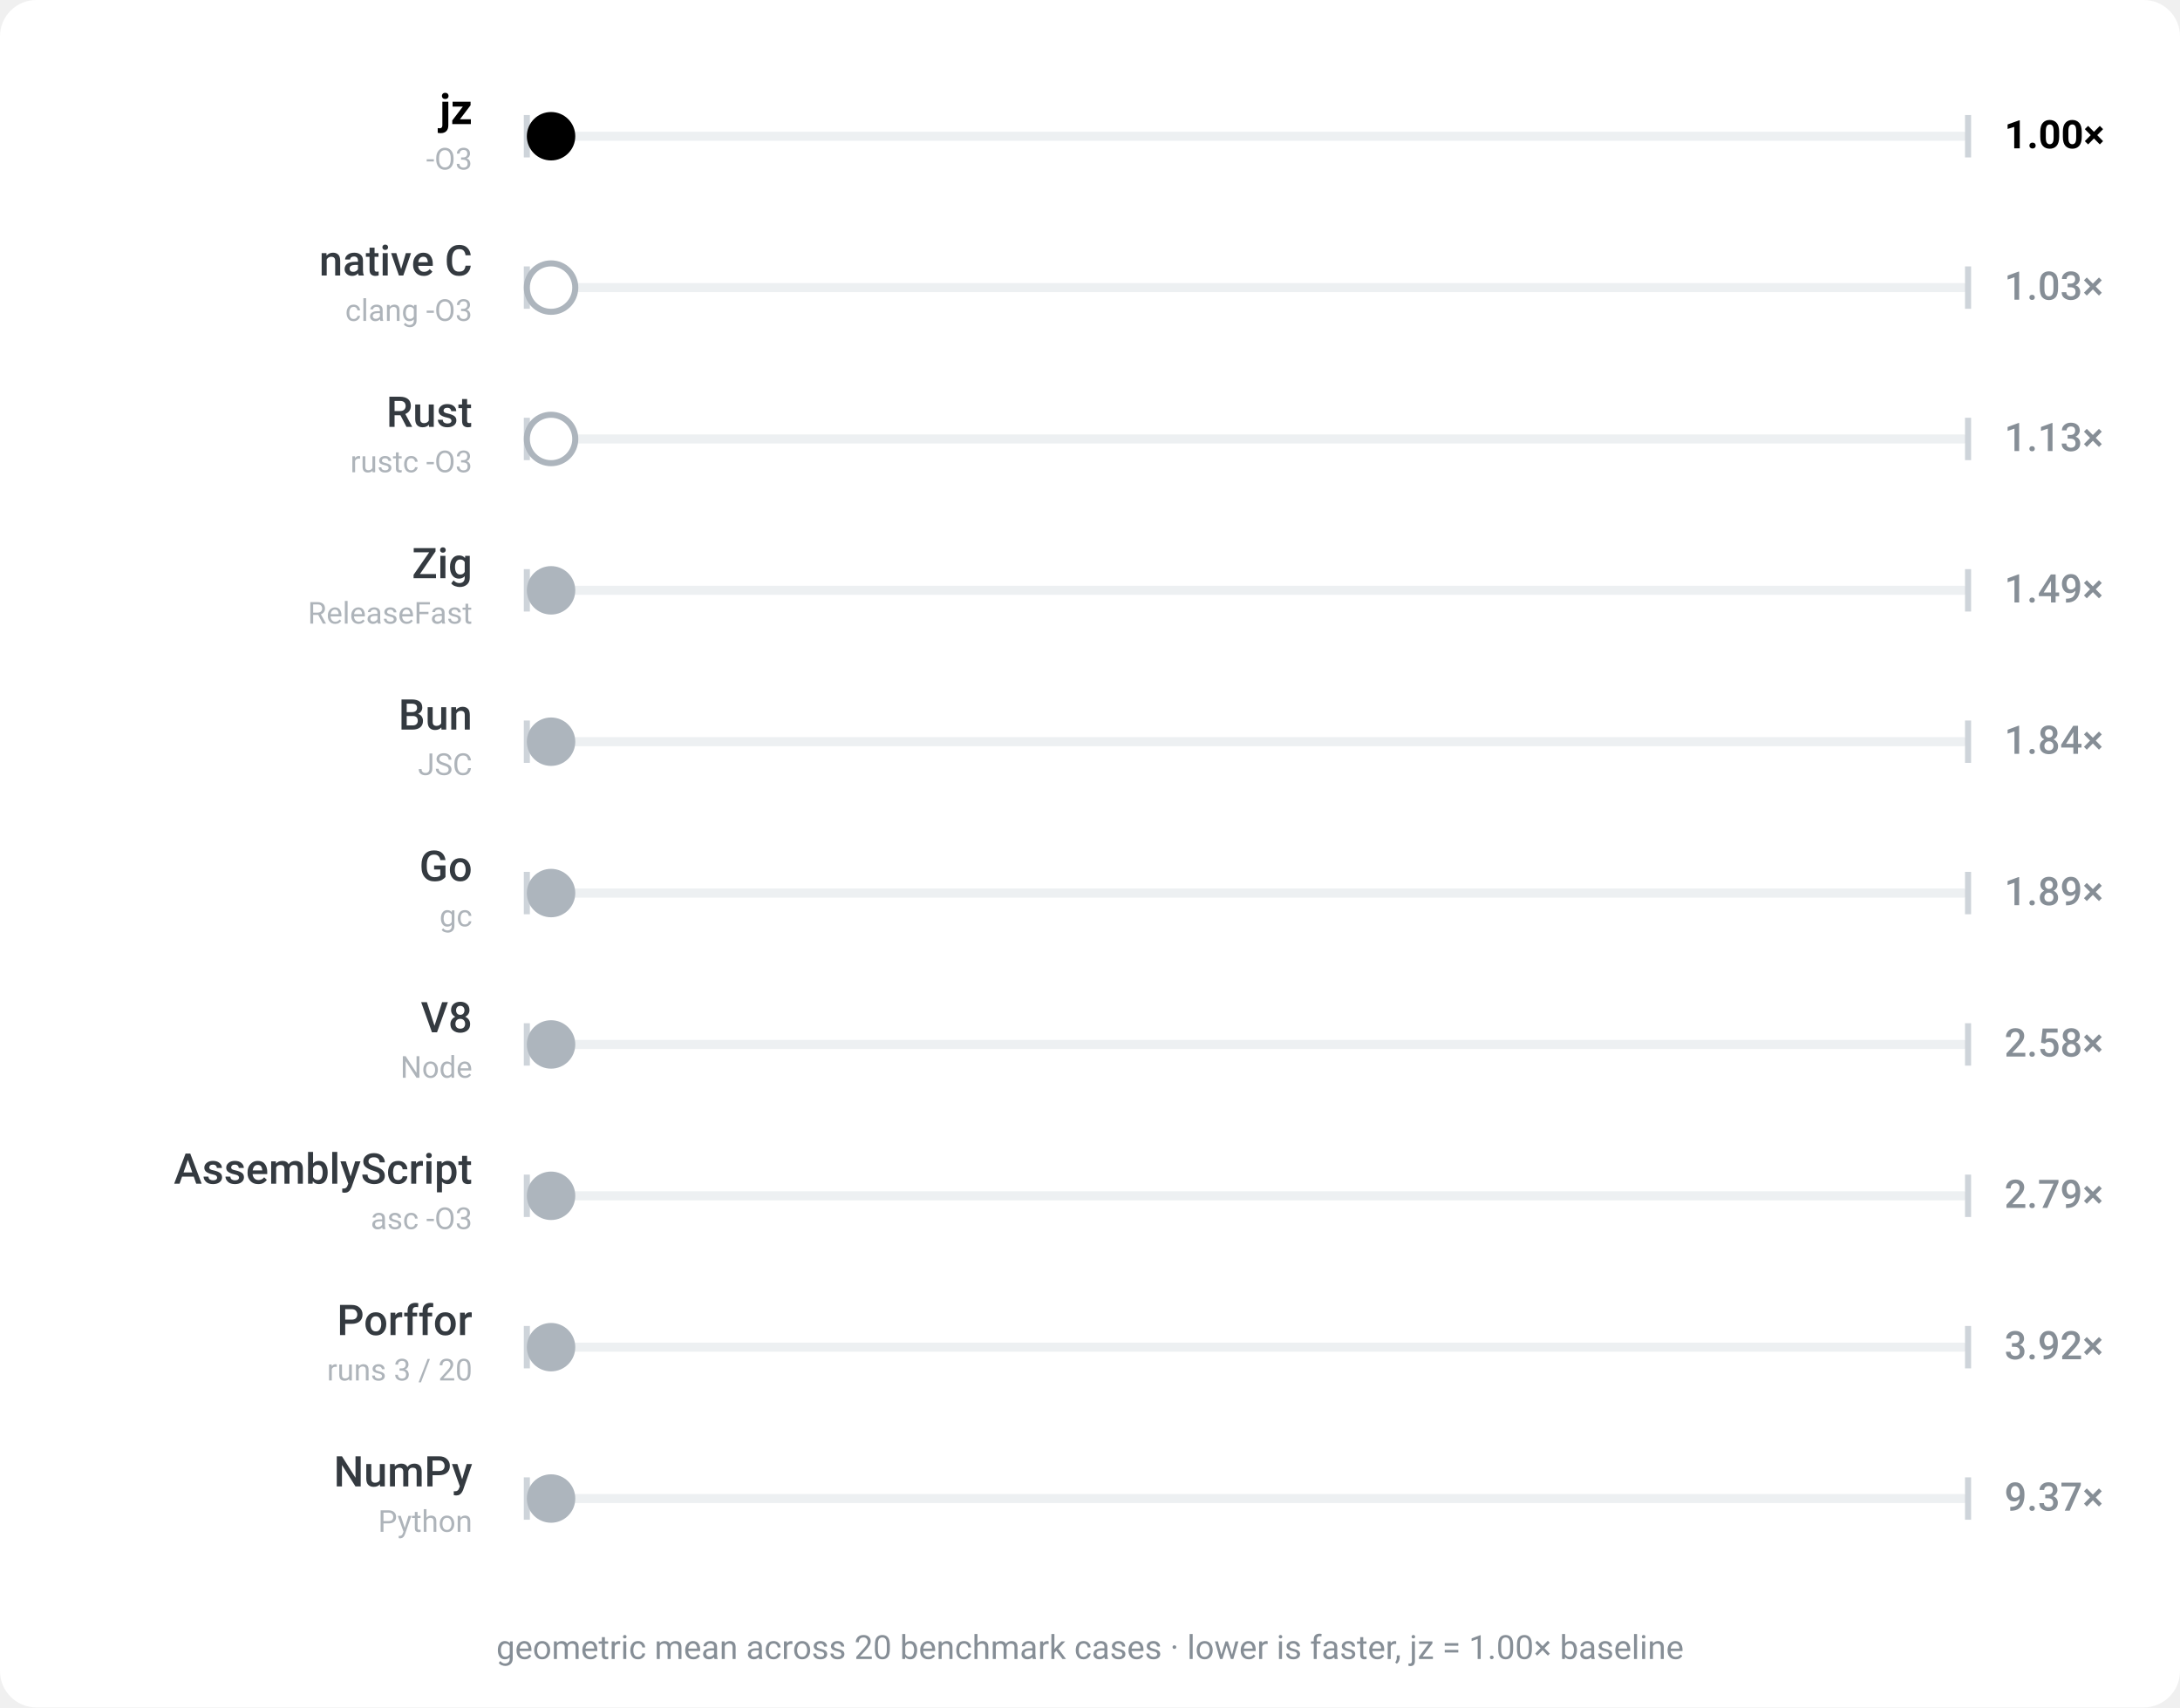
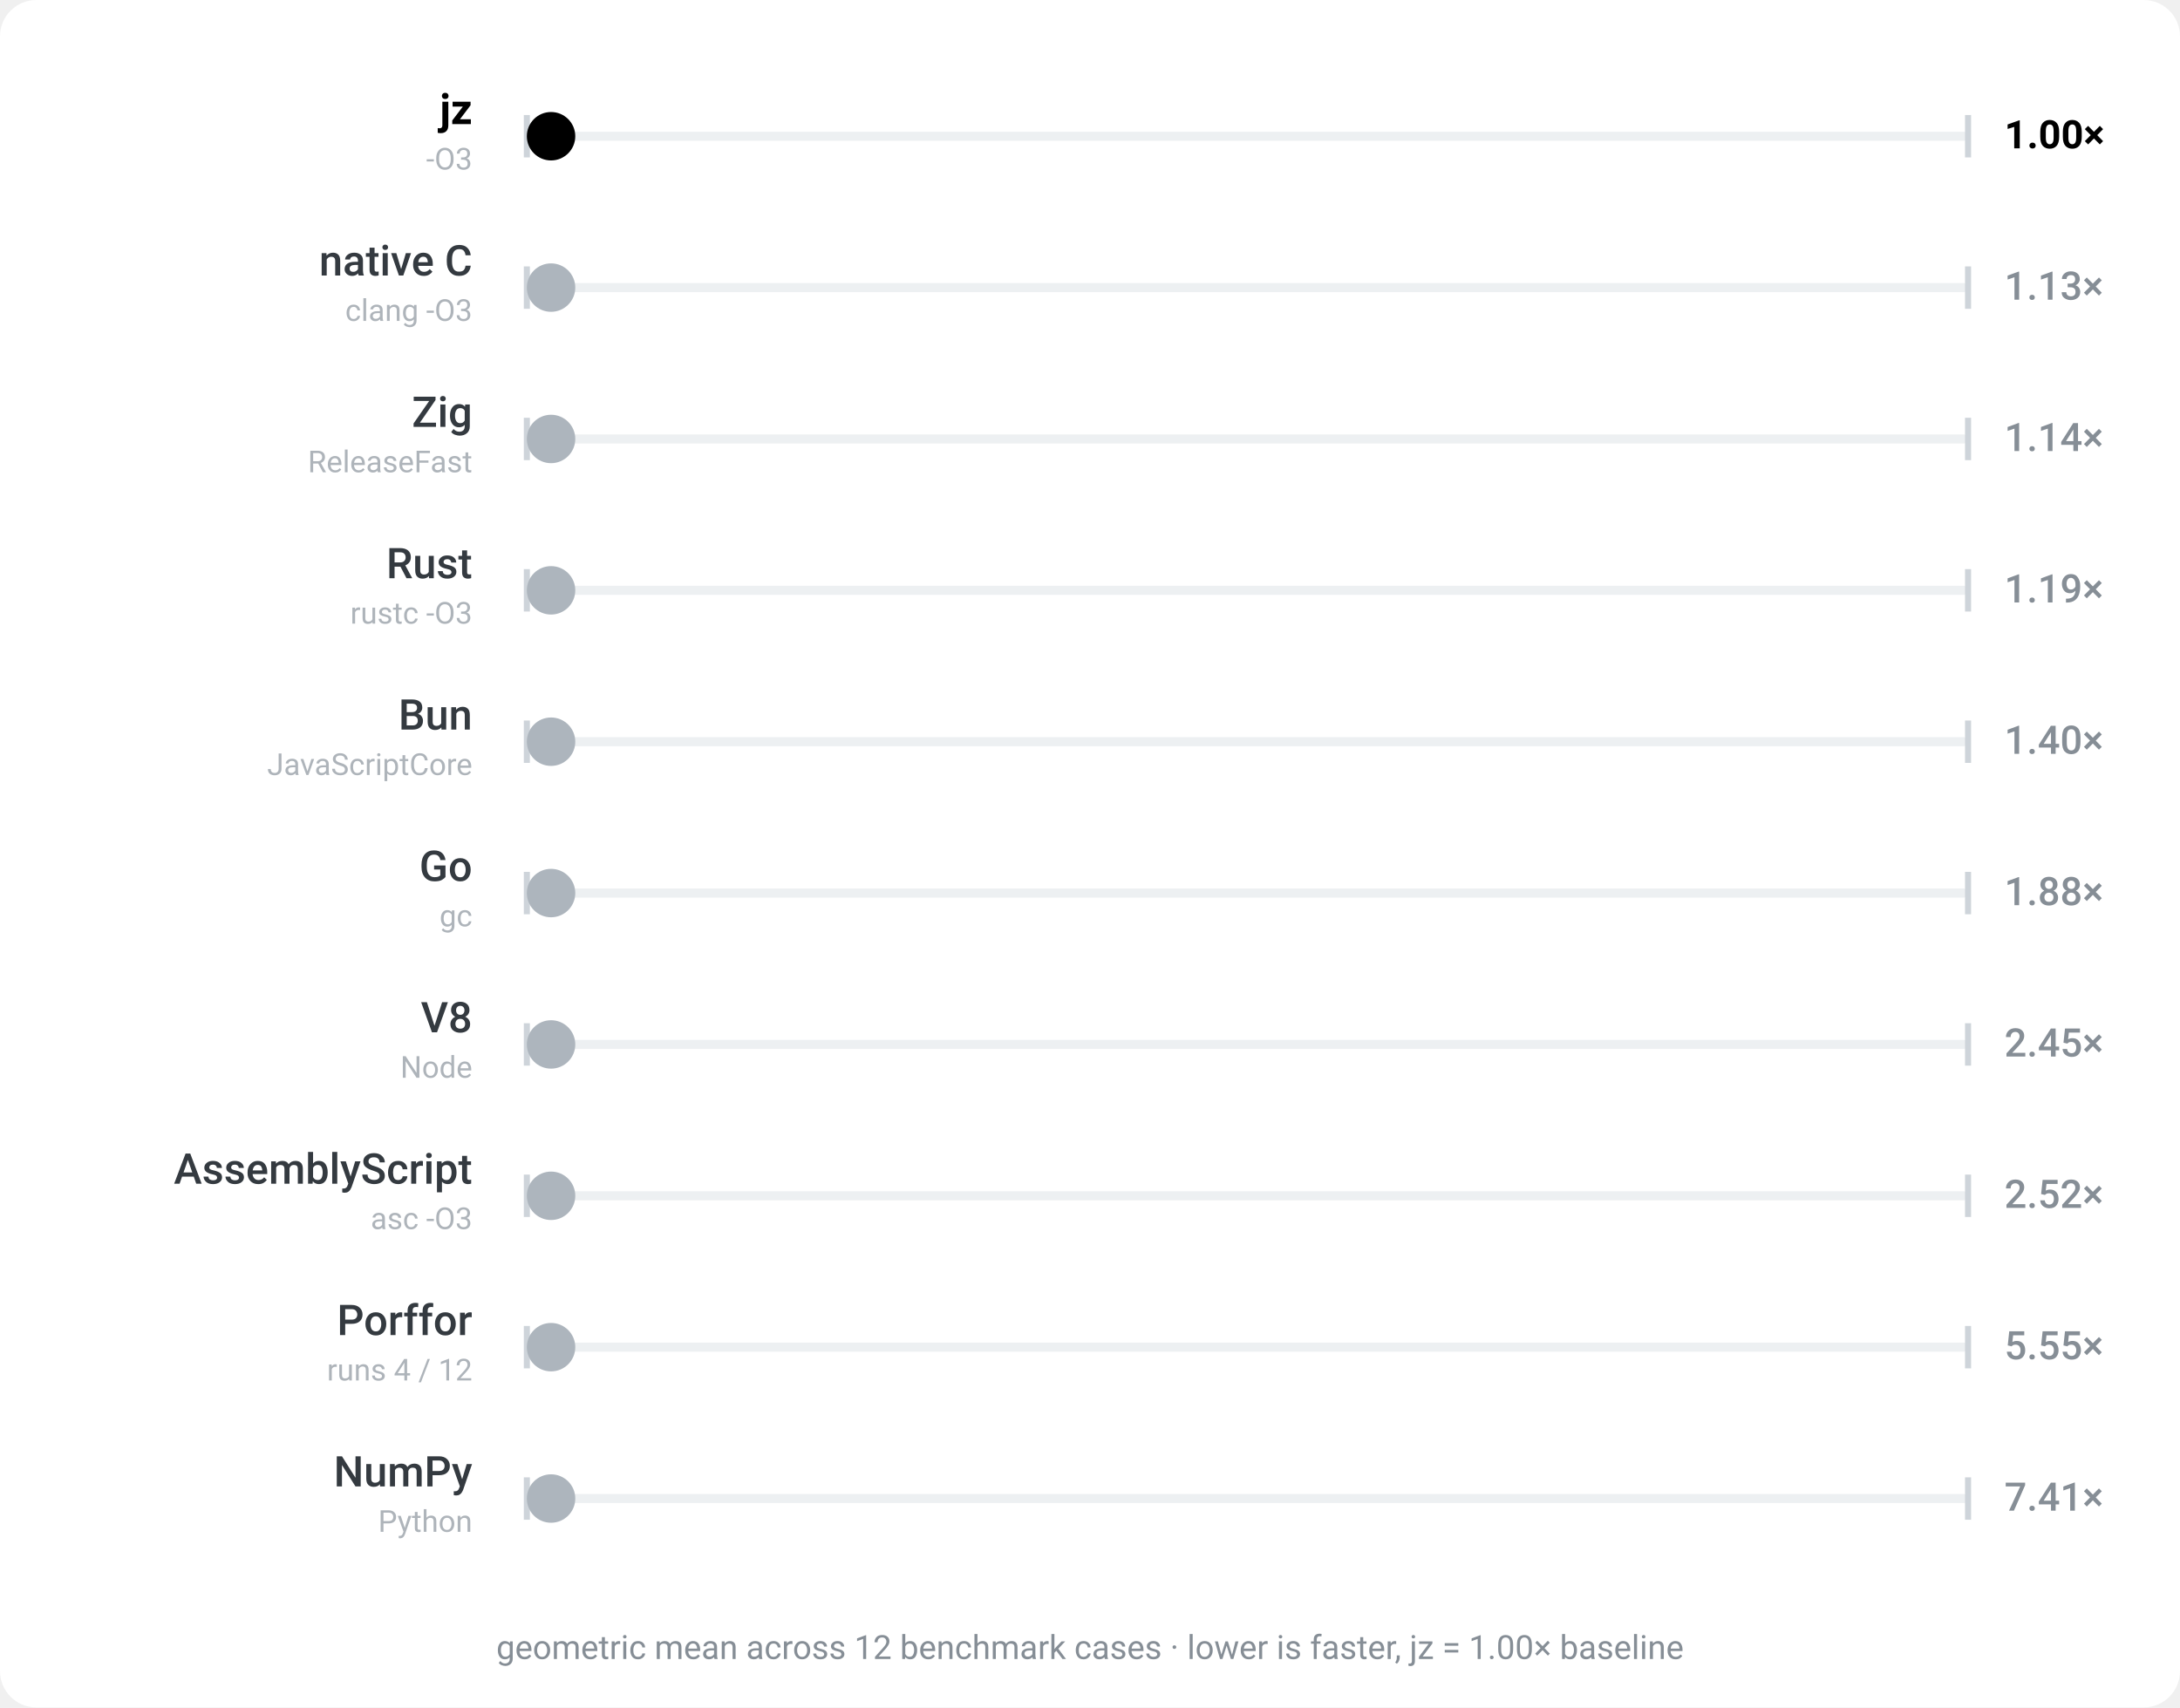
- <svg xmlns="http://www.w3.org/2000/svg" viewBox="0 0 720 564" width="720" height="564" role="img" aria-label="jz benchmark — geometric mean across 20 benchmark cases · lower is faster, jz = 1.00× baseline; each ball's speed is proportional to that engine's geometric-mean runtime across the corpus">
+ <svg xmlns="http://www.w3.org/2000/svg" viewBox="0 0 720 564" width="720" height="564" role="img" aria-label="jz benchmark — geometric mean across 12 benchmark cases · lower is faster, jz = 1.00× baseline; each ball's speed is proportional to that engine's geometric-mean runtime across the corpus">
  <rect width="720" height="564" rx="12" fill="#ffffff" />
  <g font-family="-apple-system,BlinkMacSystemFont,'Segoe UI',Roboto,sans-serif">
    <rect x="174" y="43.5" width="476" height="3" rx="1.5" fill="#edf0f2" />
    <line x1="174" y1="38" x2="174" y2="52" stroke="#ced4da" stroke-width="2" />
    <line x1="650" y1="38" x2="650" y2="52" stroke="#ced4da" stroke-width="2" />
    <text x="156" y="41" text-anchor="end" font-size="14" font-weight="700" fill="#000000">jz</text>
    <text x="156" y="56" text-anchor="end" font-size="10" fill="#aeb4ba">-O3</text>
    <text x="662" y="49" font-size="13" font-weight="700" fill="#000000">1.00×</text>
    <circle cx="182.0" cy="45" r="8" fill="#000000">
      <animate attributeName="cx" dur="1.6s" repeatCount="indefinite" calcMode="linear" keyTimes="0;0.5;1" values="182.0;642.0;182.0" begin="-0.00s" />
    </circle>
  </g>
  <g font-family="-apple-system,BlinkMacSystemFont,'Segoe UI',Roboto,sans-serif">
    <rect x="174" y="93.5" width="476" height="3" rx="1.5" fill="#edf0f2" />
    <line x1="174" y1="88" x2="174" y2="102" stroke="#ced4da" stroke-width="2" />
    <line x1="650" y1="88" x2="650" y2="102" stroke="#ced4da" stroke-width="2" />
    <text x="156" y="91" text-anchor="end" font-size="14" font-weight="500" fill="#343a40">native C</text>
    <text x="156" y="106" text-anchor="end" font-size="10" fill="#aeb4ba">clang -O3</text>
-     <text x="662" y="99" font-size="13" font-weight="500" fill="#868e96">1.03×</text>
-     <circle cx="182.0" cy="95" r="8" fill="#ffffff" stroke="#adb5bd" stroke-width="2">
-       <animate attributeName="cx" dur="1.652s" repeatCount="indefinite" calcMode="linear" keyTimes="0;0.5;1" values="182.0;642.0;182.0" begin="-0.41s" />
+     <text x="662" y="99" font-size="13" font-weight="500" fill="#868e96">1.13×</text>
+     <circle cx="182.0" cy="95" r="8" fill="#adb5bd">
+       <animate attributeName="cx" dur="1.808s" repeatCount="indefinite" calcMode="linear" keyTimes="0;0.5;1" values="182.0;642.0;182.0" begin="-0.41s" />
    </circle>
  </g>
  <g font-family="-apple-system,BlinkMacSystemFont,'Segoe UI',Roboto,sans-serif">
    <rect x="174" y="143.5" width="476" height="3" rx="1.5" fill="#edf0f2" />
    <line x1="174" y1="138" x2="174" y2="152" stroke="#ced4da" stroke-width="2" />
    <line x1="650" y1="138" x2="650" y2="152" stroke="#ced4da" stroke-width="2" />
-     <text x="156" y="141" text-anchor="end" font-size="14" font-weight="500" fill="#343a40">Rust</text>
-     <text x="156" y="156" text-anchor="end" font-size="10" fill="#aeb4ba">rustc -O3</text>
-     <text x="662" y="149" font-size="13" font-weight="500" fill="#868e96">1.13×</text>
-     <circle cx="182.0" cy="145" r="8" fill="#ffffff" stroke="#adb5bd" stroke-width="2">
-       <animate attributeName="cx" dur="1.816s" repeatCount="indefinite" calcMode="linear" keyTimes="0;0.5;1" values="182.0;642.0;182.0" begin="-0.82s" />
+     <text x="156" y="141" text-anchor="end" font-size="14" font-weight="500" fill="#343a40">Zig</text>
+     <text x="156" y="156" text-anchor="end" font-size="10" fill="#aeb4ba">ReleaseFast</text>
+     <text x="662" y="149" font-size="13" font-weight="500" fill="#868e96">1.14×</text>
+     <circle cx="182.0" cy="145" r="8" fill="#adb5bd">
+       <animate attributeName="cx" dur="1.824s" repeatCount="indefinite" calcMode="linear" keyTimes="0;0.5;1" values="182.0;642.0;182.0" begin="-0.82s" />
    </circle>
  </g>
  <g font-family="-apple-system,BlinkMacSystemFont,'Segoe UI',Roboto,sans-serif">
    <rect x="174" y="193.5" width="476" height="3" rx="1.5" fill="#edf0f2" />
    <line x1="174" y1="188" x2="174" y2="202" stroke="#ced4da" stroke-width="2" />
    <line x1="650" y1="188" x2="650" y2="202" stroke="#ced4da" stroke-width="2" />
-     <text x="156" y="191" text-anchor="end" font-size="14" font-weight="500" fill="#343a40">Zig</text>
-     <text x="156" y="206" text-anchor="end" font-size="10" fill="#aeb4ba">ReleaseFast</text>
-     <text x="662" y="199" font-size="13" font-weight="500" fill="#868e96">1.49×</text>
+     <text x="156" y="191" text-anchor="end" font-size="14" font-weight="500" fill="#343a40">Rust</text>
+     <text x="156" y="206" text-anchor="end" font-size="10" fill="#aeb4ba">rustc -O3</text>
+     <text x="662" y="199" font-size="13" font-weight="500" fill="#868e96">1.19×</text>
    <circle cx="182.0" cy="195" r="8" fill="#adb5bd">
-       <animate attributeName="cx" dur="2.382s" repeatCount="indefinite" calcMode="linear" keyTimes="0;0.5;1" values="182.0;642.0;182.0" begin="-1.23s" />
+       <animate attributeName="cx" dur="1.904s" repeatCount="indefinite" calcMode="linear" keyTimes="0;0.5;1" values="182.0;642.0;182.0" begin="-1.23s" />
    </circle>
  </g>
  <g font-family="-apple-system,BlinkMacSystemFont,'Segoe UI',Roboto,sans-serif">
    <rect x="174" y="243.5" width="476" height="3" rx="1.5" fill="#edf0f2" />
    <line x1="174" y1="238" x2="174" y2="252" stroke="#ced4da" stroke-width="2" />
    <line x1="650" y1="238" x2="650" y2="252" stroke="#ced4da" stroke-width="2" />
    <text x="156" y="241" text-anchor="end" font-size="14" font-weight="500" fill="#343a40">Bun</text>
-     <text x="156" y="256" text-anchor="end" font-size="10" fill="#aeb4ba">JSC</text>
-     <text x="662" y="249" font-size="13" font-weight="500" fill="#868e96">1.84×</text>
+     <text x="156" y="256" text-anchor="end" font-size="10" fill="#aeb4ba">JavaScriptCore</text>
+     <text x="662" y="249" font-size="13" font-weight="500" fill="#868e96">1.40×</text>
    <circle cx="182.0" cy="245" r="8" fill="#adb5bd">
-       <animate attributeName="cx" dur="2.95s" repeatCount="indefinite" calcMode="linear" keyTimes="0;0.5;1" values="182.0;642.0;182.0" begin="-1.64s" />
+       <animate attributeName="cx" dur="2.24s" repeatCount="indefinite" calcMode="linear" keyTimes="0;0.5;1" values="182.0;642.0;182.0" begin="-1.64s" />
    </circle>
  </g>
  <g font-family="-apple-system,BlinkMacSystemFont,'Segoe UI',Roboto,sans-serif">
    <rect x="174" y="293.5" width="476" height="3" rx="1.5" fill="#edf0f2" />
    <line x1="174" y1="288" x2="174" y2="302" stroke="#ced4da" stroke-width="2" />
    <line x1="650" y1="288" x2="650" y2="302" stroke="#ced4da" stroke-width="2" />
    <text x="156" y="291" text-anchor="end" font-size="14" font-weight="500" fill="#343a40">Go</text>
    <text x="156" y="306" text-anchor="end" font-size="10" fill="#aeb4ba">gc</text>
-     <text x="662" y="299" font-size="13" font-weight="500" fill="#868e96">1.89×</text>
+     <text x="662" y="299" font-size="13" font-weight="500" fill="#868e96">1.88×</text>
    <circle cx="182.0" cy="295" r="8" fill="#adb5bd">
-       <animate attributeName="cx" dur="3.022s" repeatCount="indefinite" calcMode="linear" keyTimes="0;0.5;1" values="182.0;642.0;182.0" begin="-2.05s" />
+       <animate attributeName="cx" dur="3.008s" repeatCount="indefinite" calcMode="linear" keyTimes="0;0.5;1" values="182.0;642.0;182.0" begin="-2.05s" />
    </circle>
  </g>
  <g font-family="-apple-system,BlinkMacSystemFont,'Segoe UI',Roboto,sans-serif">
    <rect x="174" y="343.5" width="476" height="3" rx="1.5" fill="#edf0f2" />
    <line x1="174" y1="338" x2="174" y2="352" stroke="#ced4da" stroke-width="2" />
    <line x1="650" y1="338" x2="650" y2="352" stroke="#ced4da" stroke-width="2" />
    <text x="156" y="341" text-anchor="end" font-size="14" font-weight="500" fill="#343a40">V8</text>
    <text x="156" y="356" text-anchor="end" font-size="10" fill="#aeb4ba">Node</text>
-     <text x="662" y="349" font-size="13" font-weight="500" fill="#868e96">2.58×</text>
+     <text x="662" y="349" font-size="13" font-weight="500" fill="#868e96">2.45×</text>
    <circle cx="182.0" cy="345" r="8" fill="#adb5bd">
-       <animate attributeName="cx" dur="4.13s" repeatCount="indefinite" calcMode="linear" keyTimes="0;0.5;1" values="182.0;642.0;182.0" begin="-2.46s" />
+       <animate attributeName="cx" dur="3.92s" repeatCount="indefinite" calcMode="linear" keyTimes="0;0.5;1" values="182.0;642.0;182.0" begin="-2.46s" />
    </circle>
  </g>
  <g font-family="-apple-system,BlinkMacSystemFont,'Segoe UI',Roboto,sans-serif">
    <rect x="174" y="393.5" width="476" height="3" rx="1.5" fill="#edf0f2" />
    <line x1="174" y1="388" x2="174" y2="402" stroke="#ced4da" stroke-width="2" />
    <line x1="650" y1="388" x2="650" y2="402" stroke="#ced4da" stroke-width="2" />
    <text x="156" y="391" text-anchor="end" font-size="14" font-weight="500" fill="#343a40">AssemblyScript</text>
    <text x="156" y="406" text-anchor="end" font-size="10" fill="#aeb4ba">asc -O3</text>
-     <text x="662" y="399" font-size="13" font-weight="500" fill="#868e96">2.79×</text>
+     <text x="662" y="399" font-size="13" font-weight="500" fill="#868e96">2.52×</text>
    <circle cx="182.0" cy="395" r="8" fill="#adb5bd">
-       <animate attributeName="cx" dur="4.464s" repeatCount="indefinite" calcMode="linear" keyTimes="0;0.5;1" values="182.0;642.0;182.0" begin="-2.87s" />
+       <animate attributeName="cx" dur="4.032s" repeatCount="indefinite" calcMode="linear" keyTimes="0;0.5;1" values="182.0;642.0;182.0" begin="-2.87s" />
    </circle>
  </g>
  <g font-family="-apple-system,BlinkMacSystemFont,'Segoe UI',Roboto,sans-serif">
    <rect x="174" y="443.5" width="476" height="3" rx="1.5" fill="#edf0f2" />
    <line x1="174" y1="438" x2="174" y2="452" stroke="#ced4da" stroke-width="2" />
    <line x1="650" y1="438" x2="650" y2="452" stroke="#ced4da" stroke-width="2" />
    <text x="156" y="441" text-anchor="end" font-size="14" font-weight="500" fill="#343a40">Porffor</text>
-     <text x="156" y="456" text-anchor="end" font-size="10" fill="#aeb4ba">runs 3 / 20</text>
-     <text x="662" y="449" font-size="13" font-weight="500" fill="#868e96">3.92×</text>
+     <text x="156" y="456" text-anchor="end" font-size="10" fill="#aeb4ba">runs 4 / 12</text>
+     <text x="662" y="449" font-size="13" font-weight="500" fill="#868e96">5.55×</text>
    <circle cx="182.0" cy="445" r="8" fill="#adb5bd">
-       <animate attributeName="cx" dur="6.27s" repeatCount="indefinite" calcMode="linear" keyTimes="0;0.5;1" values="182.0;642.0;182.0" begin="-3.28s" />
+       <animate attributeName="cx" dur="8.88s" repeatCount="indefinite" calcMode="linear" keyTimes="0;0.5;1" values="182.0;642.0;182.0" begin="-3.28s" />
    </circle>
  </g>
  <g font-family="-apple-system,BlinkMacSystemFont,'Segoe UI',Roboto,sans-serif">
    <rect x="174" y="493.5" width="476" height="3" rx="1.5" fill="#edf0f2" />
    <line x1="174" y1="488" x2="174" y2="502" stroke="#ced4da" stroke-width="2" />
    <line x1="650" y1="488" x2="650" y2="502" stroke="#ced4da" stroke-width="2" />
    <text x="156" y="491" text-anchor="end" font-size="14" font-weight="500" fill="#343a40">NumPy</text>
    <text x="156" y="506" text-anchor="end" font-size="10" fill="#aeb4ba">Python</text>
-     <text x="662" y="499" font-size="13" font-weight="500" fill="#868e96">9.37×</text>
+     <text x="662" y="499" font-size="13" font-weight="500" fill="#868e96">7.41×</text>
    <circle cx="182.0" cy="495" r="8" fill="#adb5bd">
      <animate attributeName="cx" dur="10s" repeatCount="indefinite" calcMode="linear" keyTimes="0;0.5;1" values="182.0;642.0;182.0" begin="-3.69s" />
    </circle>
  </g>
-   <text x="360" y="548" text-anchor="middle" font-family="-apple-system,BlinkMacSystemFont,'Segoe UI',Roboto,sans-serif" font-size="11" fill="#868e96">geometric mean across 20 benchmark cases · lower is faster, jz = 1.00× baseline</text>
+   <text x="360" y="548" text-anchor="middle" font-family="-apple-system,BlinkMacSystemFont,'Segoe UI',Roboto,sans-serif" font-size="11" fill="#868e96">geometric mean across 12 benchmark cases · lower is faster, jz = 1.00× baseline</text>
</svg>
